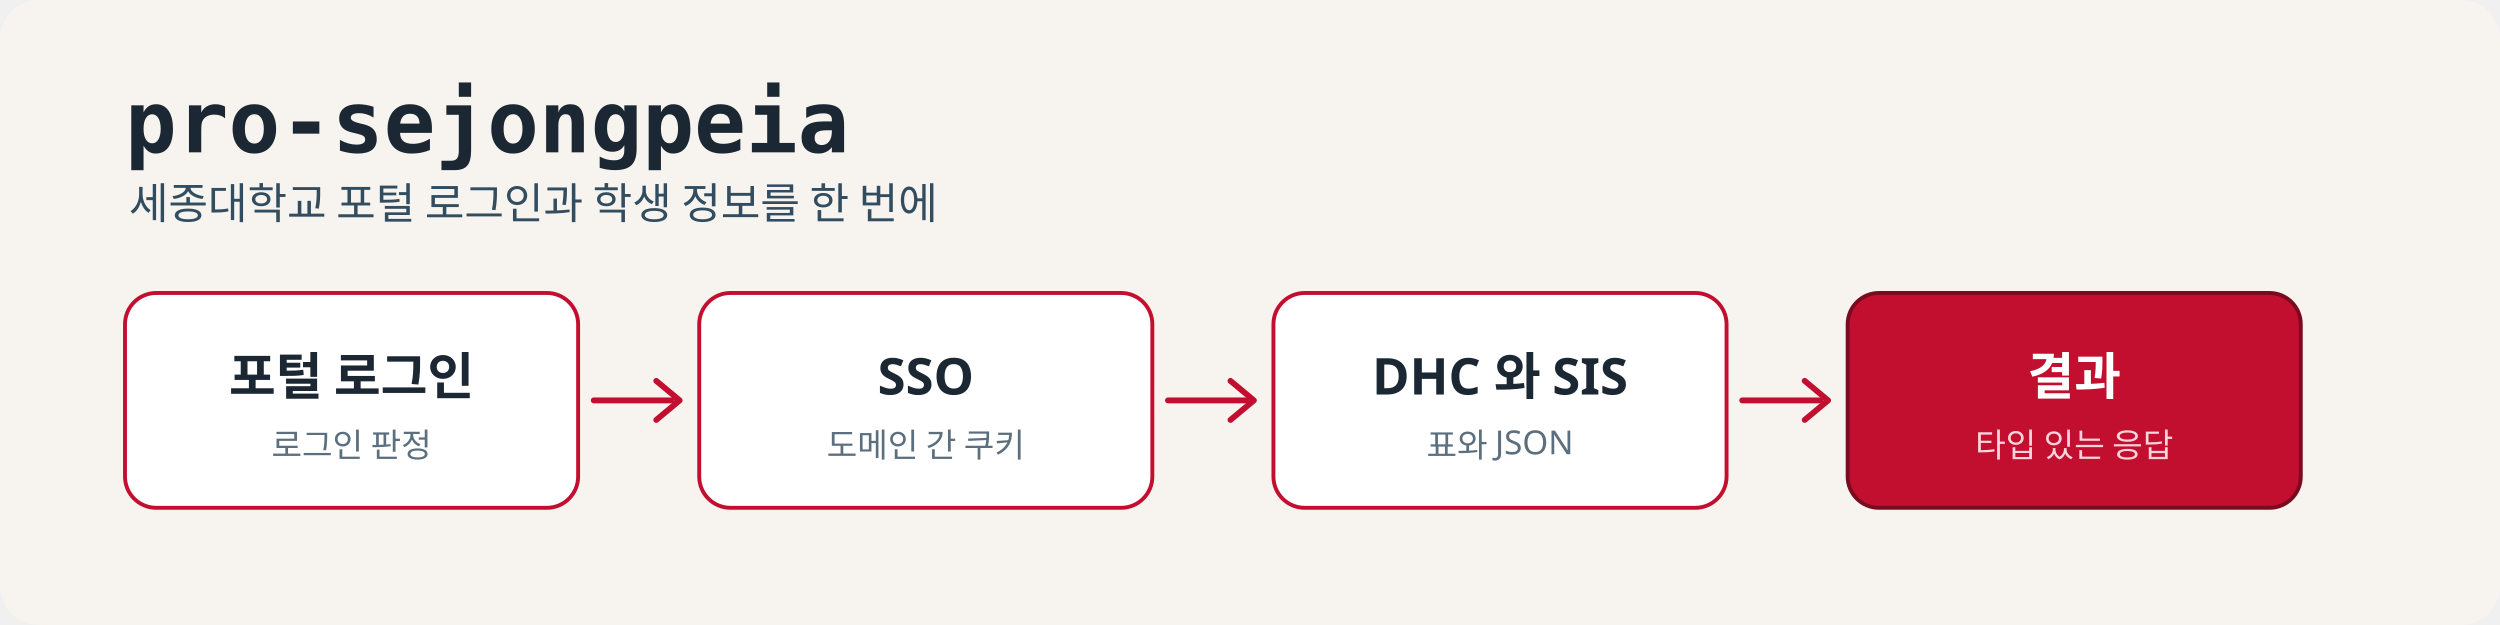
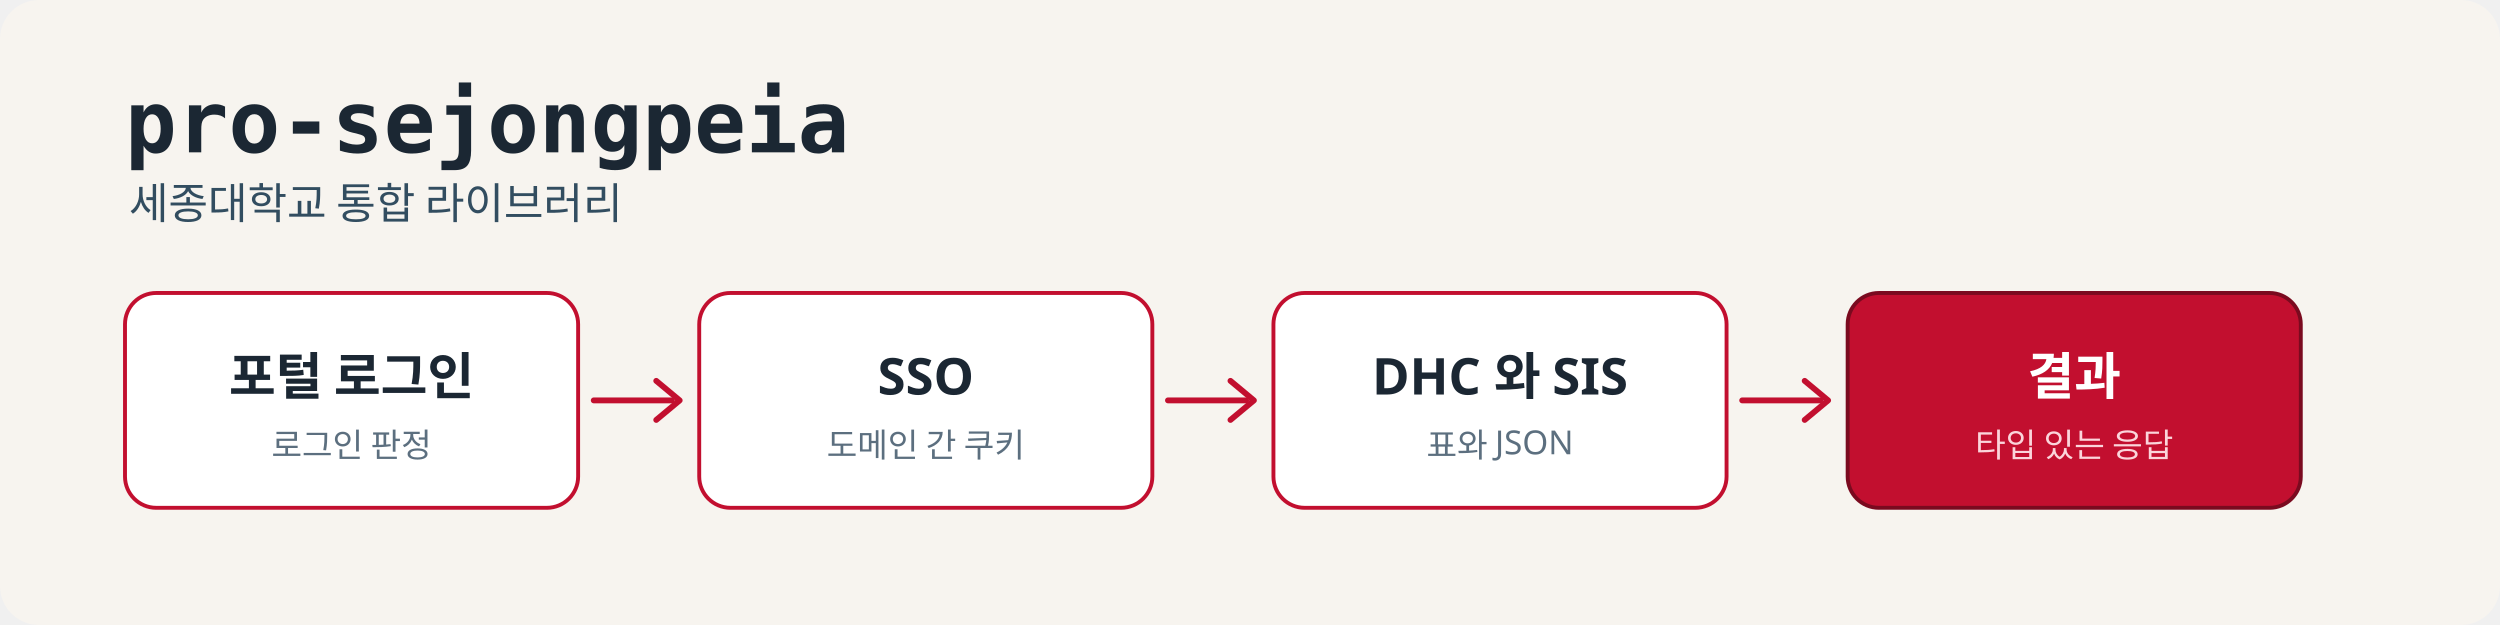
<svg xmlns="http://www.w3.org/2000/svg" width="1280" height="320" viewBox="0 0 1280 320" role="img" aria-label="pro-sejongpeia">
  <defs />
  <rect width="1280" height="320" rx="20" fill="#F7F4EF" />
  <text x="64" y="78" font-family="ui-monospace,'SF Mono',Menlo,Consolas,monospace" font-size="44" font-weight="800" fill="#1B2733">pro-sejongpeia</text>
-   <text x="66" y="112" font-family="'Apple SD Gothic Neo','Noto Sans KR','Malgun Gothic','Segoe UI',system-ui,sans-serif" font-size="22" fill="#324D60">세종대학교 포털 로그인과 학생 정보를 한 번에</text>
+   <text x="66" y="112" font-family="'Apple SD Gothic Neo','Noto Sans KR','Malgun Gothic','Segoe UI',system-ui,sans-serif" font-size="22" fill="#324D60">세종대학교 통합 라이브러리</text>
  <path d="M304 205 H344" stroke="#C20F2F" stroke-width="3" stroke-linecap="round" />
  <path d="M336 195 L348 205 L336 215" fill="none" stroke="#C20F2F" stroke-width="3" stroke-linecap="round" stroke-linejoin="round" />
  <path d="M598 205 H638" stroke="#C20F2F" stroke-width="3" stroke-linecap="round" />
  <path d="M630 195 L642 205 L630 215" fill="none" stroke="#C20F2F" stroke-width="3" stroke-linecap="round" stroke-linejoin="round" />
  <path d="M892 205 H932" stroke="#C20F2F" stroke-width="3" stroke-linecap="round" />
  <path d="M924 195 L936 205 L924 215" fill="none" stroke="#C20F2F" stroke-width="3" stroke-linecap="round" stroke-linejoin="round" />
  <rect x="64" y="150" width="232" height="110" rx="16" fill="#fff" stroke="#C20F2F" stroke-width="2" />
  <text x="180.0" y="202" font-family="'Apple SD Gothic Neo','Noto Sans KR','Malgun Gothic','Segoe UI',system-ui,sans-serif" font-size="26" font-weight="800" fill="#1B2733" text-anchor="middle">포털 로그인</text>
  <text x="180.0" y="234" font-family="'Apple SD Gothic Neo','Noto Sans KR','Malgun Gothic','Segoe UI',system-ui,sans-serif" font-size="17" fill="#5C6F7F" text-anchor="middle">로그인 판정</text>
  <rect x="358" y="150" width="232" height="110" rx="16" fill="#fff" stroke="#C20F2F" stroke-width="2" />
  <text x="474.0" y="202" font-family="'Apple SD Gothic Neo','Noto Sans KR','Malgun Gothic','Segoe UI',system-ui,sans-serif" font-size="26" font-weight="800" fill="#1B2733" text-anchor="middle">SSO</text>
  <text x="474.0" y="234" font-family="'Apple SD Gothic Neo','Noto Sans KR','Malgun Gothic','Segoe UI',system-ui,sans-serif" font-size="17" fill="#5C6F7F" text-anchor="middle">도메인 간 쿠키</text>
  <rect x="652" y="150" width="232" height="110" rx="16" fill="#fff" stroke="#C20F2F" stroke-width="2" />
  <text x="768.0" y="202" font-family="'Apple SD Gothic Neo','Noto Sans KR','Malgun Gothic','Segoe UI',system-ui,sans-serif" font-size="26" font-weight="800" fill="#1B2733" text-anchor="middle">DHC 와 SIS</text>
  <text x="768.0" y="234" font-family="'Apple SD Gothic Neo','Noto Sans KR','Malgun Gothic','Segoe UI',system-ui,sans-serif" font-size="17" fill="#5C6F7F" text-anchor="middle">표와 JSON</text>
  <rect x="946" y="150" width="232" height="110" rx="16" fill="#C20F2F" stroke="#7A0A1F" stroke-width="2" />
  <text x="1062.0" y="202" font-family="'Apple SD Gothic Neo','Noto Sans KR','Malgun Gothic','Segoe UI',system-ui,sans-serif" font-size="26" font-weight="800" fill="#fff" text-anchor="middle">결과</text>
  <text x="1062.0" y="234" font-family="'Apple SD Gothic Neo','Noto Sans KR','Malgun Gothic','Segoe UI',system-ui,sans-serif" font-size="17" fill="#FBD5DB" text-anchor="middle">타입 있는 응답</text>
</svg>
